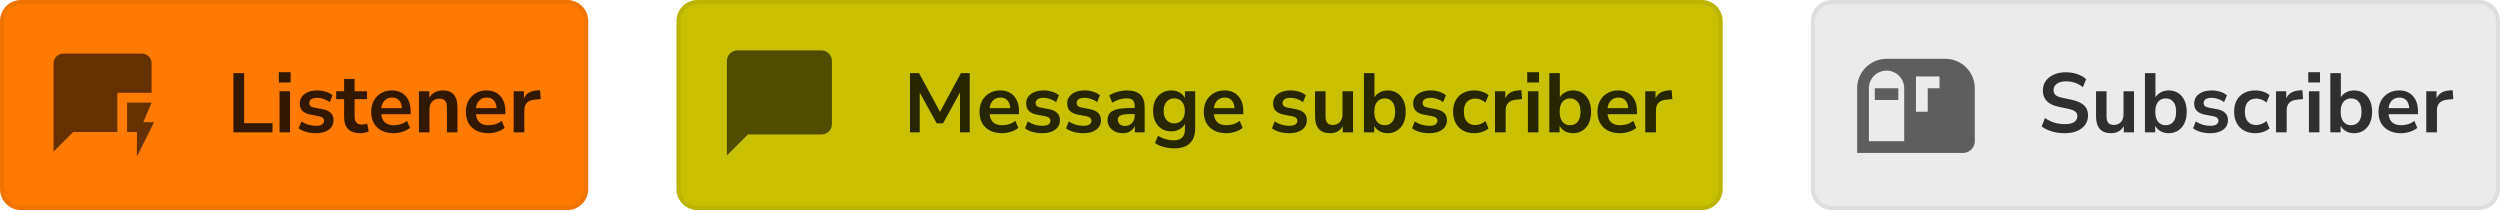
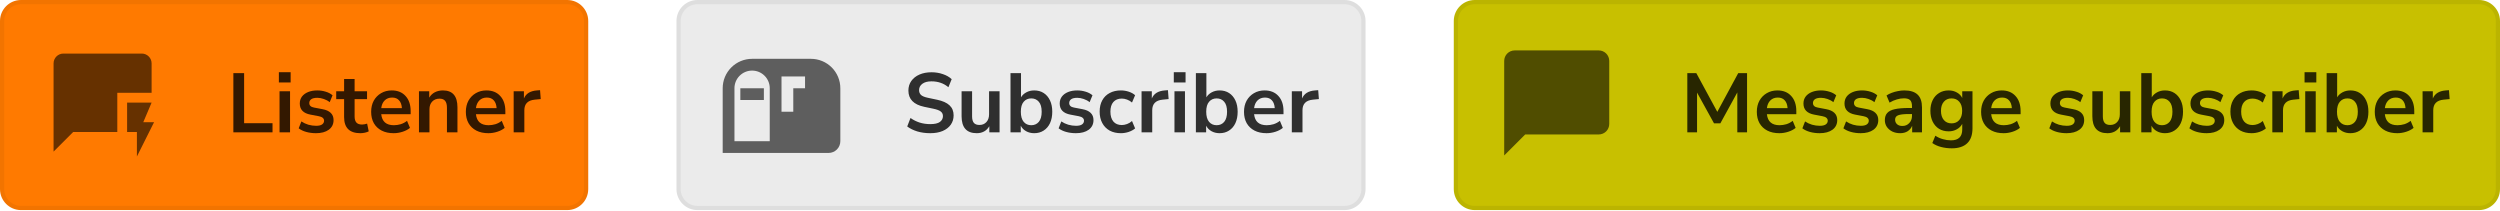
<svg xmlns="http://www.w3.org/2000/svg" width="595" height="50" viewBox="0 0 595 50" fill="none">
  <rect x="0.5" y="0.5" width="139" height="49" rx="4.5" fill="#FF7A00" />
+   <rect x="0.5" y="0.5" width="139" height="49" rx="4.5" stroke="#F27400" />
  <path d="M36.083 15.083C36.083 13.8 35.033 12.75 33.75 12.75H15.083C13.8 12.75 12.75 13.8 12.75 15.083V36.083L17.417 31.417H27.917V22.083H36.083V15.083ZM36.667 29.083H34.1L36.083 24.417H30.25V31.417H32.583V37.25L36.667 29.083Z" fill="black" fill-opacity="0.6" />
  <path d="M55.54 31.5V17.4H58.1V29.32H64.86V31.5H55.54ZM66.371 19.62V17.18H69.171V19.62H66.371ZM66.531 31.5V21.72H69.031V31.5H66.531ZM75.208 31.7C74.382 31.7 73.608 31.6 72.888 31.4C72.168 31.2 71.568 30.913 71.088 30.54L71.728 28.9C72.222 29.233 72.775 29.493 73.388 29.68C74.001 29.853 74.615 29.94 75.228 29.94C75.868 29.94 76.341 29.833 76.648 29.62C76.968 29.393 77.128 29.1 77.128 28.74C77.128 28.18 76.715 27.82 75.888 27.66L73.888 27.28C72.195 26.96 71.348 26.08 71.348 24.64C71.348 24 71.522 23.447 71.868 22.98C72.228 22.513 72.722 22.153 73.348 21.9C73.975 21.647 74.695 21.52 75.508 21.52C76.201 21.52 76.868 21.62 77.508 21.82C78.148 22.007 78.695 22.293 79.148 22.68L78.468 24.32C78.082 24 77.615 23.747 77.068 23.56C76.535 23.373 76.022 23.28 75.528 23.28C74.875 23.28 74.388 23.393 74.068 23.62C73.761 23.847 73.608 24.147 73.608 24.52C73.608 25.107 73.988 25.467 74.748 25.6L76.748 25.98C77.615 26.14 78.268 26.433 78.708 26.86C79.162 27.287 79.388 27.86 79.388 28.58C79.388 29.553 79.008 30.32 78.248 30.88C77.488 31.427 76.475 31.7 75.208 31.7ZM85.776 31.7C83.189 31.7 81.896 30.42 81.896 27.86V23.6H80.016V21.72H81.896V18.8H84.396V21.72H87.356V23.6H84.396V27.72C84.396 28.36 84.536 28.84 84.816 29.16C85.096 29.48 85.549 29.64 86.176 29.64C86.363 29.64 86.556 29.62 86.756 29.58C86.956 29.527 87.163 29.473 87.376 29.42L87.756 31.26C87.516 31.393 87.209 31.5 86.836 31.58C86.476 31.66 86.123 31.7 85.776 31.7ZM93.694 31.7C92.588 31.7 91.634 31.493 90.834 31.08C90.034 30.667 89.414 30.08 88.974 29.32C88.548 28.56 88.334 27.66 88.334 26.62C88.334 25.607 88.541 24.72 88.954 23.96C89.381 23.2 89.961 22.607 90.694 22.18C91.441 21.74 92.288 21.52 93.234 21.52C94.621 21.52 95.714 21.96 96.514 22.84C97.328 23.72 97.734 24.92 97.734 26.44V27.18H90.734C90.921 28.927 91.921 29.8 93.734 29.8C94.281 29.8 94.828 29.72 95.374 29.56C95.921 29.387 96.421 29.12 96.874 28.76L97.574 30.44C97.108 30.827 96.521 31.133 95.814 31.36C95.108 31.587 94.401 31.7 93.694 31.7ZM93.334 23.22C92.601 23.22 92.008 23.447 91.554 23.9C91.101 24.353 90.828 24.967 90.734 25.74H95.654C95.601 24.927 95.374 24.307 94.974 23.88C94.588 23.44 94.041 23.22 93.334 23.22ZM99.714 31.5V21.72H102.154V23.24C102.487 22.68 102.934 22.253 103.494 21.96C104.067 21.667 104.707 21.52 105.414 21.52C107.721 21.52 108.874 22.86 108.874 25.54V31.5H106.374V25.66C106.374 24.9 106.227 24.347 105.934 24C105.654 23.653 105.214 23.48 104.614 23.48C103.881 23.48 103.294 23.713 102.854 24.18C102.427 24.633 102.214 25.24 102.214 26V31.5H99.714ZM116.233 31.7C115.127 31.7 114.173 31.493 113.373 31.08C112.573 30.667 111.953 30.08 111.513 29.32C111.087 28.56 110.873 27.66 110.873 26.62C110.873 25.607 111.08 24.72 111.493 23.96C111.92 23.2 112.5 22.607 113.233 22.18C113.98 21.74 114.827 21.52 115.773 21.52C117.16 21.52 118.253 21.96 119.053 22.84C119.867 23.72 120.273 24.92 120.273 26.44V27.18H113.273C113.46 28.927 114.46 29.8 116.273 29.8C116.82 29.8 117.367 29.72 117.913 29.56C118.46 29.387 118.96 29.12 119.413 28.76L120.113 30.44C119.647 30.827 119.06 31.133 118.353 31.36C117.647 31.587 116.94 31.7 116.233 31.7ZM115.873 23.22C115.14 23.22 114.547 23.447 114.093 23.9C113.64 24.353 113.367 24.967 113.273 25.74H118.193C118.14 24.927 117.913 24.307 117.513 23.88C117.127 23.44 116.58 23.22 115.873 23.22ZM122.253 31.5V21.72H124.693V23.44C125.173 22.28 126.2 21.64 127.773 21.52L128.533 21.46L128.693 23.58L127.253 23.72C125.613 23.88 124.793 24.72 124.793 26.24V31.5H122.253Z" fill="black" fill-opacity="0.8" />
-   <rect x="0.5" y="0.5" width="139" height="49" rx="4.5" stroke="#F27400" />
-   <rect x="161.5" y="0.5" width="248" height="49" rx="4.5" fill="#C8C000" />
-   <path d="M195.5 12H175.5C174.837 12 174.201 12.263 173.732 12.732C173.263 13.201 173 13.837 173 14.5V37L178 32H195.5C196.163 32 196.799 31.737 197.268 31.268C197.737 30.799 198 30.163 198 29.5V14.5C198 13.113 196.875 12 195.5 12Z" fill="black" fill-opacity="0.6" />
-   <path d="M216.58 31.5V17.4H218.72L223.72 26.62L228.7 17.4H230.8V31.5H228.48V22L224.44 29.36H222.94L218.9 22.04V31.5H216.58ZM238.483 31.7C237.377 31.7 236.423 31.493 235.623 31.08C234.823 30.667 234.203 30.08 233.763 29.32C233.337 28.56 233.123 27.66 233.123 26.62C233.123 25.607 233.33 24.72 233.743 23.96C234.17 23.2 234.75 22.607 235.483 22.18C236.23 21.74 237.077 21.52 238.023 21.52C239.41 21.52 240.503 21.96 241.303 22.84C242.117 23.72 242.523 24.92 242.523 26.44V27.18H235.523C235.71 28.927 236.71 29.8 238.523 29.8C239.07 29.8 239.617 29.72 240.163 29.56C240.71 29.387 241.21 29.12 241.663 28.76L242.363 30.44C241.897 30.827 241.31 31.133 240.603 31.36C239.897 31.587 239.19 31.7 238.483 31.7ZM238.123 23.22C237.39 23.22 236.797 23.447 236.343 23.9C235.89 24.353 235.617 24.967 235.523 25.74H240.443C240.39 24.927 240.163 24.307 239.763 23.88C239.377 23.44 238.83 23.22 238.123 23.22ZM248.083 31.7C247.256 31.7 246.483 31.6 245.763 31.4C245.043 31.2 244.443 30.913 243.963 30.54L244.603 28.9C245.096 29.233 245.65 29.493 246.263 29.68C246.876 29.853 247.49 29.94 248.103 29.94C248.743 29.94 249.216 29.833 249.523 29.62C249.843 29.393 250.003 29.1 250.003 28.74C250.003 28.18 249.59 27.82 248.763 27.66L246.763 27.28C245.07 26.96 244.223 26.08 244.223 24.64C244.223 24 244.396 23.447 244.743 22.98C245.103 22.513 245.596 22.153 246.223 21.9C246.85 21.647 247.57 21.52 248.383 21.52C249.076 21.52 249.743 21.62 250.383 21.82C251.023 22.007 251.57 22.293 252.023 22.68L251.343 24.32C250.956 24 250.49 23.747 249.943 23.56C249.41 23.373 248.896 23.28 248.403 23.28C247.75 23.28 247.263 23.393 246.943 23.62C246.636 23.847 246.483 24.147 246.483 24.52C246.483 25.107 246.863 25.467 247.623 25.6L249.623 25.98C250.49 26.14 251.143 26.433 251.583 26.86C252.036 27.287 252.263 27.86 252.263 28.58C252.263 29.553 251.883 30.32 251.123 30.88C250.363 31.427 249.35 31.7 248.083 31.7ZM257.849 31.7C257.022 31.7 256.249 31.6 255.529 31.4C254.809 31.2 254.209 30.913 253.729 30.54L254.369 28.9C254.862 29.233 255.415 29.493 256.029 29.68C256.642 29.853 257.255 29.94 257.869 29.94C258.509 29.94 258.982 29.833 259.289 29.62C259.609 29.393 259.769 29.1 259.769 28.74C259.769 28.18 259.355 27.82 258.529 27.66L256.529 27.28C254.835 26.96 253.989 26.08 253.989 24.64C253.989 24 254.162 23.447 254.509 22.98C254.869 22.513 255.362 22.153 255.989 21.9C256.615 21.647 257.335 21.52 258.149 21.52C258.842 21.52 259.509 21.62 260.149 21.82C260.789 22.007 261.335 22.293 261.789 22.68L261.109 24.32C260.722 24 260.255 23.747 259.709 23.56C259.175 23.373 258.662 23.28 258.169 23.28C257.515 23.28 257.029 23.393 256.709 23.62C256.402 23.847 256.249 24.147 256.249 24.52C256.249 25.107 256.629 25.467 257.389 25.6L259.389 25.98C260.255 26.14 260.909 26.433 261.349 26.86C261.802 27.287 262.029 27.86 262.029 28.58C262.029 29.553 261.649 30.32 260.889 30.88C260.129 31.427 259.115 31.7 257.849 31.7ZM267.254 31.7C266.548 31.7 265.914 31.567 265.354 31.3C264.808 31.02 264.374 30.647 264.054 30.18C263.748 29.713 263.594 29.187 263.594 28.6C263.594 27.88 263.781 27.313 264.154 26.9C264.528 26.473 265.134 26.167 265.974 25.98C266.814 25.793 267.941 25.7 269.354 25.7H270.054V25.28C270.054 24.613 269.908 24.133 269.614 23.84C269.321 23.547 268.828 23.4 268.134 23.4C267.588 23.4 267.028 23.487 266.454 23.66C265.881 23.82 265.301 24.073 264.714 24.42L263.994 22.72C264.341 22.48 264.748 22.273 265.214 22.1C265.694 21.913 266.194 21.773 266.714 21.68C267.248 21.573 267.748 21.52 268.214 21.52C269.641 21.52 270.701 21.853 271.394 22.52C272.088 23.173 272.434 24.193 272.434 25.58V31.5H270.094V29.94C269.868 30.487 269.508 30.92 269.014 31.24C268.521 31.547 267.934 31.7 267.254 31.7ZM267.774 29.98C268.428 29.98 268.968 29.753 269.394 29.3C269.834 28.847 270.054 28.273 270.054 27.58V27.14H269.374C268.121 27.14 267.248 27.24 266.754 27.44C266.274 27.627 266.034 27.973 266.034 28.48C266.034 28.92 266.188 29.28 266.494 29.56C266.801 29.84 267.228 29.98 267.774 29.98ZM279.532 35.3C278.625 35.3 277.772 35.193 276.972 34.98C276.185 34.78 275.492 34.467 274.892 34.04L275.612 32.3C276.172 32.673 276.772 32.947 277.412 33.12C278.052 33.307 278.692 33.4 279.332 33.4C281.119 33.4 282.012 32.54 282.012 30.82V29.48C281.732 30.027 281.299 30.46 280.712 30.78C280.139 31.1 279.499 31.26 278.792 31.26C277.912 31.26 277.145 31.06 276.492 30.66C275.839 30.247 275.332 29.673 274.972 28.94C274.612 28.207 274.432 27.353 274.432 26.38C274.432 25.407 274.612 24.56 274.972 23.84C275.332 23.107 275.839 22.54 276.492 22.14C277.145 21.727 277.912 21.52 278.792 21.52C279.525 21.52 280.179 21.687 280.752 22.02C281.325 22.34 281.745 22.773 282.012 23.32V21.72H284.452V30.52C284.452 32.107 284.032 33.3 283.192 34.1C282.352 34.9 281.132 35.3 279.532 35.3ZM279.472 29.36C280.245 29.36 280.859 29.093 281.312 28.56C281.765 28.027 281.992 27.3 281.992 26.38C281.992 25.46 281.765 24.74 281.312 24.22C280.859 23.687 280.245 23.42 279.472 23.42C278.699 23.42 278.085 23.687 277.632 24.22C277.179 24.74 276.952 25.46 276.952 26.38C276.952 27.3 277.179 28.027 277.632 28.56C278.085 29.093 278.699 29.36 279.472 29.36ZM291.862 31.7C290.756 31.7 289.802 31.493 289.002 31.08C288.202 30.667 287.582 30.08 287.142 29.32C286.716 28.56 286.502 27.66 286.502 26.62C286.502 25.607 286.709 24.72 287.122 23.96C287.549 23.2 288.129 22.607 288.862 22.18C289.609 21.74 290.456 21.52 291.402 21.52C292.789 21.52 293.882 21.96 294.682 22.84C295.496 23.72 295.902 24.92 295.902 26.44V27.18H288.902C289.089 28.927 290.089 29.8 291.902 29.8C292.449 29.8 292.996 29.72 293.542 29.56C294.089 29.387 294.589 29.12 295.042 28.76L295.742 30.44C295.276 30.827 294.689 31.133 293.982 31.36C293.276 31.587 292.569 31.7 291.862 31.7ZM291.502 23.22C290.769 23.22 290.176 23.447 289.722 23.9C289.269 24.353 288.996 24.967 288.902 25.74H293.822C293.769 24.927 293.542 24.307 293.142 23.88C292.756 23.44 292.209 23.22 291.502 23.22ZM306.853 31.7C306.026 31.7 305.253 31.6 304.533 31.4C303.813 31.2 303.213 30.913 302.733 30.54L303.373 28.9C303.866 29.233 304.419 29.493 305.033 29.68C305.646 29.853 306.259 29.94 306.873 29.94C307.513 29.94 307.986 29.833 308.293 29.62C308.613 29.393 308.773 29.1 308.773 28.74C308.773 28.18 308.359 27.82 307.533 27.66L305.533 27.28C303.839 26.96 302.993 26.08 302.993 24.64C302.993 24 303.166 23.447 303.513 22.98C303.873 22.513 304.366 22.153 304.993 21.9C305.619 21.647 306.339 21.52 307.153 21.52C307.846 21.52 308.513 21.62 309.153 21.82C309.793 22.007 310.339 22.293 310.793 22.68L310.113 24.32C309.726 24 309.259 23.747 308.713 23.56C308.179 23.373 307.666 23.28 307.173 23.28C306.519 23.28 306.033 23.393 305.713 23.62C305.406 23.847 305.253 24.147 305.253 24.52C305.253 25.107 305.633 25.467 306.393 25.6L308.393 25.98C309.259 26.14 309.913 26.433 310.353 26.86C310.806 27.287 311.033 27.86 311.033 28.58C311.033 29.553 310.653 30.32 309.893 30.88C309.133 31.427 308.119 31.7 306.853 31.7ZM316.578 31.7C314.178 31.7 312.978 30.353 312.978 27.66V21.72H315.478V27.7C315.478 28.393 315.618 28.907 315.898 29.24C316.178 29.573 316.625 29.74 317.238 29.74C317.905 29.74 318.452 29.513 318.878 29.06C319.305 28.593 319.518 27.98 319.518 27.22V21.72H322.018V31.5H319.578V30.04C318.925 31.147 317.925 31.7 316.578 31.7ZM330.26 31.7C329.54 31.7 328.894 31.54 328.32 31.22C327.76 30.9 327.34 30.467 327.06 29.92V31.5H324.62V17.4H327.12V23.16C327.414 22.667 327.834 22.273 328.38 21.98C328.94 21.673 329.567 21.52 330.26 21.52C331.127 21.52 331.88 21.727 332.52 22.14C333.16 22.553 333.66 23.14 334.02 23.9C334.38 24.647 334.56 25.547 334.56 26.6C334.56 27.64 334.38 28.547 334.02 29.32C333.66 30.08 333.154 30.667 332.5 31.08C331.86 31.493 331.114 31.7 330.26 31.7ZM329.56 29.8C330.307 29.8 330.907 29.533 331.36 29C331.814 28.453 332.04 27.653 332.04 26.6C332.04 25.533 331.814 24.74 331.36 24.22C330.907 23.687 330.307 23.42 329.56 23.42C328.814 23.42 328.214 23.687 327.76 24.22C327.307 24.74 327.08 25.533 327.08 26.6C327.08 27.653 327.307 28.453 327.76 29C328.214 29.533 328.814 29.8 329.56 29.8ZM340.193 31.7C339.366 31.7 338.593 31.6 337.873 31.4C337.153 31.2 336.553 30.913 336.073 30.54L336.713 28.9C337.206 29.233 337.759 29.493 338.373 29.68C338.986 29.853 339.599 29.94 340.213 29.94C340.853 29.94 341.326 29.833 341.633 29.62C341.953 29.393 342.113 29.1 342.113 28.74C342.113 28.18 341.699 27.82 340.873 27.66L338.873 27.28C337.179 26.96 336.333 26.08 336.333 24.64C336.333 24 336.506 23.447 336.853 22.98C337.213 22.513 337.706 22.153 338.333 21.9C338.959 21.647 339.679 21.52 340.493 21.52C341.186 21.52 341.853 21.62 342.493 21.82C343.133 22.007 343.679 22.293 344.133 22.68L343.453 24.32C343.066 24 342.599 23.747 342.053 23.56C341.519 23.373 341.006 23.28 340.513 23.28C339.859 23.28 339.373 23.393 339.053 23.62C338.746 23.847 338.593 24.147 338.593 24.52C338.593 25.107 338.973 25.467 339.733 25.6L341.733 25.98C342.599 26.14 343.253 26.433 343.693 26.86C344.146 27.287 344.373 27.86 344.373 28.58C344.373 29.553 343.993 30.32 343.233 30.88C342.473 31.427 341.459 31.7 340.193 31.7ZM350.898 31.7C349.871 31.7 348.978 31.493 348.218 31.08C347.458 30.653 346.871 30.053 346.458 29.28C346.045 28.507 345.838 27.6 345.838 26.56C345.838 25.52 346.045 24.627 346.458 23.88C346.871 23.12 347.458 22.54 348.218 22.14C348.978 21.727 349.871 21.52 350.898 21.52C351.525 21.52 352.145 21.62 352.758 21.82C353.371 22.02 353.878 22.3 354.278 22.66L353.538 24.4C353.191 24.093 352.798 23.86 352.358 23.7C351.931 23.54 351.518 23.46 351.118 23.46C350.251 23.46 349.578 23.733 349.098 24.28C348.631 24.813 348.398 25.58 348.398 26.58C348.398 27.567 348.631 28.347 349.098 28.92C349.578 29.48 350.251 29.76 351.118 29.76C351.505 29.76 351.918 29.68 352.358 29.52C352.798 29.36 353.191 29.12 353.538 28.8L354.278 30.56C353.878 30.907 353.365 31.187 352.738 31.4C352.125 31.6 351.511 31.7 350.898 31.7ZM355.812 31.5V21.72H358.252V23.44C358.732 22.28 359.758 21.64 361.332 21.52L362.092 21.46L362.252 23.58L360.812 23.72C359.172 23.88 358.352 24.72 358.352 26.24V31.5H355.812ZM363.484 19.62V17.18H366.284V19.62H363.484ZM363.644 31.5V21.72H366.144V31.5H363.644ZM374.381 31.7C373.661 31.7 373.015 31.54 372.441 31.22C371.881 30.9 371.461 30.467 371.181 29.92V31.5H368.741V17.4H371.241V23.16C371.535 22.667 371.955 22.273 372.501 21.98C373.061 21.673 373.688 21.52 374.381 21.52C375.248 21.52 376.001 21.727 376.641 22.14C377.281 22.553 377.781 23.14 378.141 23.9C378.501 24.647 378.681 25.547 378.681 26.6C378.681 27.64 378.501 28.547 378.141 29.32C377.781 30.08 377.275 30.667 376.621 31.08C375.981 31.493 375.235 31.7 374.381 31.7ZM373.681 29.8C374.428 29.8 375.028 29.533 375.481 29C375.935 28.453 376.161 27.653 376.161 26.6C376.161 25.533 375.935 24.74 375.481 24.22C375.028 23.687 374.428 23.42 373.681 23.42C372.935 23.42 372.335 23.687 371.881 24.22C371.428 24.74 371.201 25.533 371.201 26.6C371.201 27.653 371.428 28.453 371.881 29C372.335 29.533 372.935 29.8 373.681 29.8ZM385.554 31.7C384.447 31.7 383.494 31.493 382.694 31.08C381.894 30.667 381.274 30.08 380.834 29.32C380.407 28.56 380.194 27.66 380.194 26.62C380.194 25.607 380.4 24.72 380.814 23.96C381.24 23.2 381.82 22.607 382.554 22.18C383.3 21.74 384.147 21.52 385.094 21.52C386.48 21.52 387.574 21.96 388.374 22.84C389.187 23.72 389.594 24.92 389.594 26.44V27.18H382.594C382.78 28.927 383.78 29.8 385.594 29.8C386.14 29.8 386.687 29.72 387.234 29.56C387.78 29.387 388.28 29.12 388.734 28.76L389.434 30.44C388.967 30.827 388.38 31.133 387.674 31.36C386.967 31.587 386.26 31.7 385.554 31.7ZM385.194 23.22C384.46 23.22 383.867 23.447 383.414 23.9C382.96 24.353 382.687 24.967 382.594 25.74H387.514C387.46 24.927 387.234 24.307 386.834 23.88C386.447 23.44 385.9 23.22 385.194 23.22ZM391.573 31.5V21.72H394.013V23.44C394.493 22.28 395.52 21.64 397.093 21.52L397.853 21.46L398.013 23.58L396.573 23.72C394.933 23.88 394.113 24.72 394.113 26.24V31.5H391.573Z" fill="black" fill-opacity="0.8" />
-   <rect x="161.5" y="0.5" width="248" height="49" rx="4.5" stroke="#BBB400" />
-   <rect x="431.5" y="0.5" width="163" height="49" rx="4.5" fill="#EBEBEB" />
-   <path d="M446.2 21H451.8V23.8H446.2V21ZM470 21V33.6C470 34.343 469.705 35.055 469.18 35.58C468.655 36.105 467.943 36.4 467.2 36.4H442V21C442 19.143 442.737 17.363 444.05 16.05C445.363 14.738 447.143 14 449 14H463C464.857 14 466.637 14.738 467.95 16.05C469.263 17.363 470 19.143 470 21ZM453.2 21C453.2 19.886 452.758 18.818 451.97 18.03C451.182 17.242 450.114 16.8 449 16.8C447.886 16.8 446.818 17.242 446.03 18.03C445.242 18.818 444.8 19.886 444.8 21V33.6H453.2V21ZM461.6 18.2H456V26.6H458.8V21H461.6V18.2Z" fill="black" fill-opacity="0.6" />
-   <path d="M491.4 31.7C490.293 31.7 489.267 31.56 488.32 31.28C487.373 30.987 486.573 30.593 485.92 30.1L486.7 28.08C487.353 28.547 488.067 28.907 488.84 29.16C489.627 29.413 490.48 29.54 491.4 29.54C492.453 29.54 493.22 29.367 493.7 29.02C494.18 28.66 494.42 28.2 494.42 27.64C494.42 27.173 494.247 26.807 493.9 26.54C493.567 26.273 492.987 26.053 492.16 25.88L489.96 25.42C487.453 24.887 486.2 23.6 486.2 21.56C486.2 20.68 486.433 19.913 486.9 19.26C487.367 18.607 488.013 18.1 488.84 17.74C489.667 17.38 490.62 17.2 491.7 17.2C492.66 17.2 493.56 17.347 494.4 17.64C495.24 17.92 495.94 18.32 496.5 18.84L495.72 20.76C494.613 19.827 493.267 19.36 491.68 19.36C490.76 19.36 490.04 19.553 489.52 19.94C489 20.327 488.74 20.833 488.74 21.46C488.74 21.94 488.9 22.327 489.22 22.62C489.54 22.9 490.087 23.12 490.86 23.28L493.04 23.74C494.36 24.02 495.34 24.46 495.98 25.06C496.633 25.66 496.96 26.46 496.96 27.46C496.96 28.3 496.733 29.04 496.28 29.68C495.827 30.32 495.18 30.82 494.34 31.18C493.513 31.527 492.533 31.7 491.4 31.7ZM502.457 31.7C500.057 31.7 498.857 30.353 498.857 27.66V21.72H501.357V27.7C501.357 28.393 501.497 28.907 501.777 29.24C502.057 29.573 502.504 29.74 503.117 29.74C503.784 29.74 504.331 29.513 504.757 29.06C505.184 28.593 505.397 27.98 505.397 27.22V21.72H507.897V31.5H505.457V30.04C504.804 31.147 503.804 31.7 502.457 31.7ZM516.139 31.7C515.419 31.7 514.773 31.54 514.199 31.22C513.639 30.9 513.219 30.467 512.939 29.92V31.5H510.499V17.4H512.999V23.16C513.293 22.667 513.713 22.273 514.259 21.98C514.819 21.673 515.446 21.52 516.139 21.52C517.006 21.52 517.759 21.727 518.399 22.14C519.039 22.553 519.539 23.14 519.899 23.9C520.259 24.647 520.439 25.547 520.439 26.6C520.439 27.64 520.259 28.547 519.899 29.32C519.539 30.08 519.033 30.667 518.379 31.08C517.739 31.493 516.993 31.7 516.139 31.7ZM515.439 29.8C516.186 29.8 516.786 29.533 517.239 29C517.693 28.453 517.919 27.653 517.919 26.6C517.919 25.533 517.693 24.74 517.239 24.22C516.786 23.687 516.186 23.42 515.439 23.42C514.693 23.42 514.093 23.687 513.639 24.22C513.186 24.74 512.959 25.533 512.959 26.6C512.959 27.653 513.186 28.453 513.639 29C514.093 29.533 514.693 29.8 515.439 29.8ZM526.071 31.7C525.245 31.7 524.471 31.6 523.751 31.4C523.031 31.2 522.431 30.913 521.951 30.54L522.591 28.9C523.085 29.233 523.638 29.493 524.251 29.68C524.865 29.853 525.478 29.94 526.091 29.94C526.731 29.94 527.205 29.833 527.511 29.62C527.831 29.393 527.991 29.1 527.991 28.74C527.991 28.18 527.578 27.82 526.751 27.66L524.751 27.28C523.058 26.96 522.211 26.08 522.211 24.64C522.211 24 522.385 23.447 522.731 22.98C523.091 22.513 523.585 22.153 524.211 21.9C524.838 21.647 525.558 21.52 526.371 21.52C527.065 21.52 527.731 21.62 528.371 21.82C529.011 22.007 529.558 22.293 530.011 22.68L529.331 24.32C528.945 24 528.478 23.747 527.931 23.56C527.398 23.373 526.885 23.28 526.391 23.28C525.738 23.28 525.251 23.393 524.931 23.62C524.625 23.847 524.471 24.147 524.471 24.52C524.471 25.107 524.851 25.467 525.611 25.6L527.611 25.98C528.478 26.14 529.131 26.433 529.571 26.86C530.025 27.287 530.251 27.86 530.251 28.58C530.251 29.553 529.871 30.32 529.111 30.88C528.351 31.427 527.338 31.7 526.071 31.7ZM536.777 31.7C535.75 31.7 534.857 31.493 534.097 31.08C533.337 30.653 532.75 30.053 532.337 29.28C531.924 28.507 531.717 27.6 531.717 26.56C531.717 25.52 531.924 24.627 532.337 23.88C532.75 23.12 533.337 22.54 534.097 22.14C534.857 21.727 535.75 21.52 536.777 21.52C537.404 21.52 538.024 21.62 538.637 21.82C539.25 22.02 539.757 22.3 540.157 22.66L539.417 24.4C539.07 24.093 538.677 23.86 538.237 23.7C537.81 23.54 537.397 23.46 536.997 23.46C536.13 23.46 535.457 23.733 534.977 24.28C534.51 24.813 534.277 25.58 534.277 26.58C534.277 27.567 534.51 28.347 534.977 28.92C535.457 29.48 536.13 29.76 536.997 29.76C537.384 29.76 537.797 29.68 538.237 29.52C538.677 29.36 539.07 29.12 539.417 28.8L540.157 30.56C539.757 30.907 539.244 31.187 538.617 31.4C538.004 31.6 537.39 31.7 536.777 31.7ZM541.691 31.5V21.72H544.131V23.44C544.611 22.28 545.637 21.64 547.211 21.52L547.971 21.46L548.131 23.58L546.691 23.72C545.051 23.88 544.231 24.72 544.231 26.24V31.5H541.691ZM549.363 19.62V17.18H552.163V19.62H549.363ZM549.523 31.5V21.72H552.023V31.5H549.523ZM560.26 31.7C559.54 31.7 558.894 31.54 558.32 31.22C557.76 30.9 557.34 30.467 557.06 29.92V31.5H554.62V17.4H557.12V23.16C557.414 22.667 557.834 22.273 558.38 21.98C558.94 21.673 559.567 21.52 560.26 21.52C561.127 21.52 561.88 21.727 562.52 22.14C563.16 22.553 563.66 23.14 564.02 23.9C564.38 24.647 564.56 25.547 564.56 26.6C564.56 27.64 564.38 28.547 564.02 29.32C563.66 30.08 563.154 30.667 562.5 31.08C561.86 31.493 561.114 31.7 560.26 31.7ZM559.56 29.8C560.307 29.8 560.907 29.533 561.36 29C561.814 28.453 562.04 27.653 562.04 26.6C562.04 25.533 561.814 24.74 561.36 24.22C560.907 23.687 560.307 23.42 559.56 23.42C558.814 23.42 558.214 23.687 557.76 24.22C557.307 24.74 557.08 25.533 557.08 26.6C557.08 27.653 557.307 28.453 557.76 29C558.214 29.533 558.814 29.8 559.56 29.8ZM571.433 31.7C570.326 31.7 569.373 31.493 568.573 31.08C567.773 30.667 567.153 30.08 566.713 29.32C566.286 28.56 566.073 27.66 566.073 26.62C566.073 25.607 566.279 24.72 566.693 23.96C567.119 23.2 567.699 22.607 568.433 22.18C569.179 21.74 570.026 21.52 570.973 21.52C572.359 21.52 573.453 21.96 574.253 22.84C575.066 23.72 575.473 24.92 575.473 26.44V27.18H568.473C568.659 28.927 569.659 29.8 571.473 29.8C572.019 29.8 572.566 29.72 573.113 29.56C573.659 29.387 574.159 29.12 574.613 28.76L575.312 30.44C574.846 30.827 574.259 31.133 573.553 31.36C572.846 31.587 572.139 31.7 571.433 31.7ZM571.073 23.22C570.339 23.22 569.746 23.447 569.293 23.9C568.839 24.353 568.566 24.967 568.473 25.74H573.393C573.339 24.927 573.113 24.307 572.713 23.88C572.326 23.44 571.779 23.22 571.073 23.22ZM577.452 31.5V21.72H579.892V23.44C580.372 22.28 581.399 21.64 582.972 21.52L583.732 21.46L583.892 23.58L582.452 23.72C580.812 23.88 579.992 24.72 579.992 26.24V31.5H577.452Z" fill="black" fill-opacity="0.8" />
-   <rect x="431.5" y="0.5" width="163" height="49" rx="4.5" stroke="#DEDEDE" />
+   <rect x="161.5" y="0.5" width="163" height="49" rx="4.5" fill="#EBEBEB" />
+   <rect x="161.5" y="0.5" width="163" height="49" rx="4.5" stroke="#DEDEDE" />
+   <path d="M176.2 21H181.8V23.8H176.2V21ZM200 21V33.6C200 34.343 199.705 35.055 199.18 35.58C198.655 36.105 197.943 36.4 197.2 36.4H172V21C172 19.143 172.737 17.363 174.05 16.05C175.363 14.738 177.143 14 179 14H193C194.857 14 196.637 14.738 197.95 16.05C199.263 17.363 200 19.143 200 21ZM183.2 21C183.2 19.886 182.758 18.818 181.97 18.03C181.182 17.242 180.114 16.8 179 16.8C177.886 16.8 176.818 17.242 176.03 18.03C175.242 18.818 174.8 19.886 174.8 21V33.6H183.2V21ZM191.6 18.2H186V26.6H188.8V21H191.6V18.2Z" fill="black" fill-opacity="0.6" />
+   <path d="M221.4 31.7C220.293 31.7 219.267 31.56 218.32 31.28C217.373 30.987 216.573 30.593 215.92 30.1L216.7 28.08C217.353 28.547 218.067 28.907 218.84 29.16C219.627 29.413 220.48 29.54 221.4 29.54C222.453 29.54 223.22 29.367 223.7 29.02C224.18 28.66 224.42 28.2 224.42 27.64C224.42 27.173 224.247 26.807 223.9 26.54C223.567 26.273 222.987 26.053 222.16 25.88L219.96 25.42C217.453 24.887 216.2 23.6 216.2 21.56C216.2 20.68 216.433 19.913 216.9 19.26C217.367 18.607 218.013 18.1 218.84 17.74C219.667 17.38 220.62 17.2 221.7 17.2C222.66 17.2 223.56 17.347 224.4 17.64C225.24 17.92 225.94 18.32 226.5 18.84L225.72 20.76C224.613 19.827 223.267 19.36 221.68 19.36C220.76 19.36 220.04 19.553 219.52 19.94C219 20.327 218.74 20.833 218.74 21.46C218.74 21.94 218.9 22.327 219.22 22.62C219.54 22.9 220.087 23.12 220.86 23.28L223.04 23.74C224.36 24.02 225.34 24.46 225.98 25.06C226.633 25.66 226.96 26.46 226.96 27.46C226.96 28.3 226.733 29.04 226.28 29.68C225.827 30.32 225.18 30.82 224.34 31.18C223.513 31.527 222.533 31.7 221.4 31.7ZM232.457 31.7C230.057 31.7 228.857 30.353 228.857 27.66V21.72H231.357V27.7C231.357 28.393 231.497 28.907 231.777 29.24C232.057 29.573 232.504 29.74 233.117 29.74C233.784 29.74 234.331 29.513 234.757 29.06C235.184 28.593 235.397 27.98 235.397 27.22V21.72H237.897V31.5H235.457V30.04C234.804 31.147 233.804 31.7 232.457 31.7ZM246.139 31.7C245.419 31.7 244.773 31.54 244.199 31.22C243.639 30.9 243.219 30.467 242.939 29.92V31.5H240.499V17.4H242.999V23.16C243.293 22.667 243.713 22.273 244.259 21.98C244.819 21.673 245.446 21.52 246.139 21.52C247.006 21.52 247.759 21.727 248.399 22.14C249.039 22.553 249.539 23.14 249.899 23.9C250.259 24.647 250.439 25.547 250.439 26.6C250.439 27.64 250.259 28.547 249.899 29.32C249.539 30.08 249.033 30.667 248.379 31.08C247.739 31.493 246.993 31.7 246.139 31.7ZM245.439 29.8C246.186 29.8 246.786 29.533 247.239 29C247.693 28.453 247.919 27.653 247.919 26.6C247.919 25.533 247.693 24.74 247.239 24.22C246.786 23.687 246.186 23.42 245.439 23.42C244.693 23.42 244.093 23.687 243.639 24.22C243.186 24.74 242.959 25.533 242.959 26.6C242.959 27.653 243.186 28.453 243.639 29C244.093 29.533 244.693 29.8 245.439 29.8ZM256.071 31.7C255.245 31.7 254.471 31.6 253.751 31.4C253.031 31.2 252.431 30.913 251.951 30.54L252.591 28.9C253.085 29.233 253.638 29.493 254.251 29.68C254.865 29.853 255.478 29.94 256.091 29.94C256.731 29.94 257.205 29.833 257.511 29.62C257.831 29.393 257.991 29.1 257.991 28.74C257.991 28.18 257.578 27.82 256.751 27.66L254.751 27.28C253.058 26.96 252.211 26.08 252.211 24.64C252.211 24 252.385 23.447 252.731 22.98C253.091 22.513 253.585 22.153 254.211 21.9C254.838 21.647 255.558 21.52 256.371 21.52C257.065 21.52 257.731 21.62 258.371 21.82C259.011 22.007 259.558 22.293 260.011 22.68L259.331 24.32C258.945 24 258.478 23.747 257.931 23.56C257.398 23.373 256.885 23.28 256.391 23.28C255.738 23.28 255.251 23.393 254.931 23.62C254.625 23.847 254.471 24.147 254.471 24.52C254.471 25.107 254.851 25.467 255.611 25.6L257.611 25.98C258.478 26.14 259.131 26.433 259.571 26.86C260.025 27.287 260.251 27.86 260.251 28.58C260.251 29.553 259.871 30.32 259.111 30.88C258.351 31.427 257.338 31.7 256.071 31.7ZM266.777 31.7C265.75 31.7 264.857 31.493 264.097 31.08C263.337 30.653 262.75 30.053 262.337 29.28C261.924 28.507 261.717 27.6 261.717 26.56C261.717 25.52 261.924 24.627 262.337 23.88C262.75 23.12 263.337 22.54 264.097 22.14C264.857 21.727 265.75 21.52 266.777 21.52C267.404 21.52 268.024 21.62 268.637 21.82C269.25 22.02 269.757 22.3 270.157 22.66L269.417 24.4C269.07 24.093 268.677 23.86 268.237 23.7C267.81 23.54 267.397 23.46 266.997 23.46C266.13 23.46 265.457 23.733 264.977 24.28C264.51 24.813 264.277 25.58 264.277 26.58C264.277 27.567 264.51 28.347 264.977 28.92C265.457 29.48 266.13 29.76 266.997 29.76C267.384 29.76 267.797 29.68 268.237 29.52C268.677 29.36 269.07 29.12 269.417 28.8L270.157 30.56C269.757 30.907 269.244 31.187 268.617 31.4C268.004 31.6 267.39 31.7 266.777 31.7ZM271.691 31.5V21.72H274.131V23.44C274.611 22.28 275.637 21.64 277.211 21.52L277.971 21.46L278.131 23.58L276.691 23.72C275.051 23.88 274.231 24.72 274.231 26.24V31.5H271.691ZM279.363 19.62V17.18H282.163V19.62H279.363ZM279.523 31.5V21.72H282.023V31.5H279.523ZM290.26 31.7C289.54 31.7 288.894 31.54 288.32 31.22C287.76 30.9 287.34 30.467 287.06 29.92V31.5H284.62V17.4H287.12V23.16C287.414 22.667 287.834 22.273 288.38 21.98C288.94 21.673 289.567 21.52 290.26 21.52C291.127 21.52 291.88 21.727 292.52 22.14C293.16 22.553 293.66 23.14 294.02 23.9C294.38 24.647 294.56 25.547 294.56 26.6C294.56 27.64 294.38 28.547 294.02 29.32C293.66 30.08 293.154 30.667 292.5 31.08C291.86 31.493 291.114 31.7 290.26 31.7ZM289.56 29.8C290.307 29.8 290.907 29.533 291.36 29C291.814 28.453 292.04 27.653 292.04 26.6C292.04 25.533 291.814 24.74 291.36 24.22C290.907 23.687 290.307 23.42 289.56 23.42C288.814 23.42 288.214 23.687 287.76 24.22C287.307 24.74 287.08 25.533 287.08 26.6C287.08 27.653 287.307 28.453 287.76 29C288.214 29.533 288.814 29.8 289.56 29.8ZM301.433 31.7C300.326 31.7 299.373 31.493 298.573 31.08C297.773 30.667 297.153 30.08 296.713 29.32C296.286 28.56 296.073 27.66 296.073 26.62C296.073 25.607 296.279 24.72 296.693 23.96C297.119 23.2 297.699 22.607 298.433 22.18C299.179 21.74 300.026 21.52 300.973 21.52C302.359 21.52 303.453 21.96 304.253 22.84C305.066 23.72 305.473 24.92 305.473 26.44V27.18H298.473C298.659 28.927 299.659 29.8 301.473 29.8C302.019 29.8 302.566 29.72 303.113 29.56C303.659 29.387 304.159 29.12 304.613 28.76L305.312 30.44C304.846 30.827 304.259 31.133 303.553 31.36C302.846 31.587 302.139 31.7 301.433 31.7ZM301.073 23.22C300.339 23.22 299.746 23.447 299.293 23.9C298.839 24.353 298.566 24.967 298.473 25.74H303.393C303.339 24.927 303.113 24.307 302.713 23.88C302.326 23.44 301.779 23.22 301.073 23.22ZM307.452 31.5V21.72H309.892V23.44C310.372 22.28 311.399 21.64 312.972 21.52L313.732 21.46L313.892 23.58L312.452 23.72C310.812 23.88 309.992 24.72 309.992 26.24V31.5H307.452Z" fill="black" fill-opacity="0.8" />
+   <rect x="346.5" y="0.5" width="248" height="49" rx="4.5" fill="#C8C000" />
+   <rect x="346.5" y="0.5" width="248" height="49" rx="4.5" stroke="#BBB400" />
+   <path d="M380.5 12H360.5C359.837 12 359.201 12.263 358.732 12.732C358.263 13.201 358 13.837 358 14.5V37L363 32H380.5C381.163 32 381.799 31.737 382.268 31.268C382.737 30.799 383 30.163 383 29.5V14.5C383 13.113 381.875 12 380.5 12Z" fill="black" fill-opacity="0.6" />
+   <path d="M401.58 31.5V17.4H403.72L408.72 26.62L413.7 17.4H415.8V31.5H413.48V22L409.44 29.36H407.94L403.9 22.04V31.5H401.58ZM423.483 31.7C422.377 31.7 421.423 31.493 420.623 31.08C419.823 30.667 419.203 30.08 418.763 29.32C418.337 28.56 418.123 27.66 418.123 26.62C418.123 25.607 418.33 24.72 418.743 23.96C419.17 23.2 419.75 22.607 420.483 22.18C421.23 21.74 422.077 21.52 423.023 21.52C424.41 21.52 425.503 21.96 426.303 22.84C427.117 23.72 427.523 24.92 427.523 26.44V27.18H420.523C420.71 28.927 421.71 29.8 423.523 29.8C424.07 29.8 424.617 29.72 425.163 29.56C425.71 29.387 426.21 29.12 426.663 28.76L427.363 30.44C426.897 30.827 426.31 31.133 425.603 31.36C424.897 31.587 424.19 31.7 423.483 31.7ZM423.123 23.22C422.39 23.22 421.797 23.447 421.343 23.9C420.89 24.353 420.617 24.967 420.523 25.74H425.443C425.39 24.927 425.163 24.307 424.763 23.88C424.377 23.44 423.83 23.22 423.123 23.22ZM433.083 31.7C432.256 31.7 431.483 31.6 430.763 31.4C430.043 31.2 429.443 30.913 428.963 30.54L429.603 28.9C430.096 29.233 430.65 29.493 431.263 29.68C431.876 29.853 432.49 29.94 433.103 29.94C433.743 29.94 434.216 29.833 434.523 29.62C434.843 29.393 435.003 29.1 435.003 28.74C435.003 28.18 434.59 27.82 433.763 27.66L431.763 27.28C430.07 26.96 429.223 26.08 429.223 24.64C429.223 24 429.396 23.447 429.743 22.98C430.103 22.513 430.596 22.153 431.223 21.9C431.85 21.647 432.57 21.52 433.383 21.52C434.076 21.52 434.743 21.62 435.383 21.82C436.023 22.007 436.57 22.293 437.023 22.68L436.343 24.32C435.956 24 435.49 23.747 434.943 23.56C434.41 23.373 433.896 23.28 433.403 23.28C432.75 23.28 432.263 23.393 431.943 23.62C431.636 23.847 431.483 24.147 431.483 24.52C431.483 25.107 431.863 25.467 432.623 25.6L434.623 25.98C435.49 26.14 436.143 26.433 436.583 26.86C437.036 27.287 437.263 27.86 437.263 28.58C437.263 29.553 436.883 30.32 436.123 30.88C435.363 31.427 434.35 31.7 433.083 31.7ZM442.849 31.7C442.022 31.7 441.249 31.6 440.529 31.4C439.809 31.2 439.209 30.913 438.729 30.54L439.369 28.9C439.862 29.233 440.415 29.493 441.029 29.68C441.642 29.853 442.255 29.94 442.869 29.94C443.509 29.94 443.982 29.833 444.289 29.62C444.609 29.393 444.769 29.1 444.769 28.74C444.769 28.18 444.355 27.82 443.529 27.66L441.529 27.28C439.835 26.96 438.989 26.08 438.989 24.64C438.989 24 439.162 23.447 439.509 22.98C439.869 22.513 440.362 22.153 440.989 21.9C441.615 21.647 442.335 21.52 443.149 21.52C443.842 21.52 444.509 21.62 445.149 21.82C445.789 22.007 446.335 22.293 446.789 22.68L446.109 24.32C445.722 24 445.255 23.747 444.709 23.56C444.175 23.373 443.662 23.28 443.169 23.28C442.515 23.28 442.029 23.393 441.709 23.62C441.402 23.847 441.249 24.147 441.249 24.52C441.249 25.107 441.629 25.467 442.389 25.6L444.389 25.98C445.255 26.14 445.909 26.433 446.349 26.86C446.802 27.287 447.029 27.86 447.029 28.58C447.029 29.553 446.649 30.32 445.889 30.88C445.129 31.427 444.115 31.7 442.849 31.7ZM452.254 31.7C451.548 31.7 450.914 31.567 450.354 31.3C449.808 31.02 449.374 30.647 449.054 30.18C448.748 29.713 448.594 29.187 448.594 28.6C448.594 27.88 448.781 27.313 449.154 26.9C449.528 26.473 450.134 26.167 450.974 25.98C451.814 25.793 452.941 25.7 454.354 25.7H455.054V25.28C455.054 24.613 454.908 24.133 454.614 23.84C454.321 23.547 453.828 23.4 453.134 23.4C452.588 23.4 452.028 23.487 451.454 23.66C450.881 23.82 450.301 24.073 449.714 24.42L448.994 22.72C449.341 22.48 449.748 22.273 450.214 22.1C450.694 21.913 451.194 21.773 451.714 21.68C452.248 21.573 452.748 21.52 453.214 21.52C454.641 21.52 455.701 21.853 456.394 22.52C457.088 23.173 457.434 24.193 457.434 25.58V31.5H455.094V29.94C454.868 30.487 454.508 30.92 454.014 31.24C453.521 31.547 452.934 31.7 452.254 31.7ZM452.774 29.98C453.428 29.98 453.968 29.753 454.394 29.3C454.834 28.847 455.054 28.273 455.054 27.58V27.14H454.374C453.121 27.14 452.248 27.24 451.754 27.44C451.274 27.627 451.034 27.973 451.034 28.48C451.034 28.92 451.188 29.28 451.494 29.56C451.801 29.84 452.228 29.98 452.774 29.98ZM464.532 35.3C463.625 35.3 462.772 35.193 461.972 34.98C461.185 34.78 460.492 34.467 459.892 34.04L460.612 32.3C461.172 32.673 461.772 32.947 462.412 33.12C463.052 33.307 463.692 33.4 464.332 33.4C466.119 33.4 467.012 32.54 467.012 30.82V29.48C466.732 30.027 466.299 30.46 465.712 30.78C465.139 31.1 464.499 31.26 463.792 31.26C462.912 31.26 462.145 31.06 461.492 30.66C460.839 30.247 460.332 29.673 459.972 28.94C459.612 28.207 459.432 27.353 459.432 26.38C459.432 25.407 459.612 24.56 459.972 23.84C460.332 23.107 460.839 22.54 461.492 22.14C462.145 21.727 462.912 21.52 463.792 21.52C464.525 21.52 465.179 21.687 465.752 22.02C466.325 22.34 466.745 22.773 467.012 23.32V21.72H469.452V30.52C469.452 32.107 469.032 33.3 468.192 34.1C467.352 34.9 466.132 35.3 464.532 35.3ZM464.472 29.36C465.245 29.36 465.859 29.093 466.312 28.56C466.765 28.027 466.992 27.3 466.992 26.38C466.992 25.46 466.765 24.74 466.312 24.22C465.859 23.687 465.245 23.42 464.472 23.42C463.699 23.42 463.085 23.687 462.632 24.22C462.179 24.74 461.952 25.46 461.952 26.38C461.952 27.3 462.179 28.027 462.632 28.56C463.085 29.093 463.699 29.36 464.472 29.36ZM476.862 31.7C475.756 31.7 474.802 31.493 474.002 31.08C473.202 30.667 472.582 30.08 472.142 29.32C471.716 28.56 471.502 27.66 471.502 26.62C471.502 25.607 471.709 24.72 472.122 23.96C472.549 23.2 473.129 22.607 473.862 22.18C474.609 21.74 475.456 21.52 476.402 21.52C477.789 21.52 478.882 21.96 479.682 22.84C480.496 23.72 480.902 24.92 480.902 26.44V27.18H473.902C474.089 28.927 475.089 29.8 476.902 29.8C477.449 29.8 477.996 29.72 478.542 29.56C479.089 29.387 479.589 29.12 480.042 28.76L480.742 30.44C480.276 30.827 479.689 31.133 478.982 31.36C478.276 31.587 477.569 31.7 476.862 31.7ZM476.502 23.22C475.769 23.22 475.176 23.447 474.722 23.9C474.269 24.353 473.996 24.967 473.902 25.74H478.822C478.769 24.927 478.542 24.307 478.142 23.88C477.756 23.44 477.209 23.22 476.502 23.22ZM491.853 31.7C491.026 31.7 490.253 31.6 489.533 31.4C488.813 31.2 488.213 30.913 487.733 30.54L488.373 28.9C488.866 29.233 489.419 29.493 490.033 29.68C490.646 29.853 491.259 29.94 491.873 29.94C492.513 29.94 492.986 29.833 493.293 29.62C493.613 29.393 493.773 29.1 493.773 28.74C493.773 28.18 493.359 27.82 492.533 27.66L490.533 27.28C488.839 26.96 487.993 26.08 487.993 24.64C487.993 24 488.166 23.447 488.513 22.98C488.873 22.513 489.366 22.153 489.993 21.9C490.619 21.647 491.339 21.52 492.153 21.52C492.846 21.52 493.513 21.62 494.153 21.82C494.793 22.007 495.339 22.293 495.793 22.68L495.113 24.32C494.726 24 494.259 23.747 493.713 23.56C493.179 23.373 492.666 23.28 492.173 23.28C491.519 23.28 491.033 23.393 490.713 23.62C490.406 23.847 490.253 24.147 490.253 24.52C490.253 25.107 490.633 25.467 491.393 25.6L493.393 25.98C494.259 26.14 494.913 26.433 495.353 26.86C495.806 27.287 496.033 27.86 496.033 28.58C496.033 29.553 495.653 30.32 494.893 30.88C494.133 31.427 493.119 31.7 491.853 31.7ZM501.578 31.7C499.178 31.7 497.978 30.353 497.978 27.66V21.72H500.478V27.7C500.478 28.393 500.618 28.907 500.898 29.24C501.178 29.573 501.625 29.74 502.238 29.74C502.905 29.74 503.452 29.513 503.878 29.06C504.305 28.593 504.518 27.98 504.518 27.22V21.72H507.018V31.5H504.578V30.04C503.925 31.147 502.925 31.7 501.578 31.7ZM515.26 31.7C514.54 31.7 513.894 31.54 513.32 31.22C512.76 30.9 512.34 30.467 512.06 29.92V31.5H509.62V17.4H512.12V23.16C512.414 22.667 512.834 22.273 513.38 21.98C513.94 21.673 514.567 21.52 515.26 21.52C516.127 21.52 516.88 21.727 517.52 22.14C518.16 22.553 518.66 23.14 519.02 23.9C519.38 24.647 519.56 25.547 519.56 26.6C519.56 27.64 519.38 28.547 519.02 29.32C518.66 30.08 518.154 30.667 517.5 31.08C516.86 31.493 516.114 31.7 515.26 31.7ZM514.56 29.8C515.307 29.8 515.907 29.533 516.36 29C516.814 28.453 517.04 27.653 517.04 26.6C517.04 25.533 516.814 24.74 516.36 24.22C515.907 23.687 515.307 23.42 514.56 23.42C513.814 23.42 513.214 23.687 512.76 24.22C512.307 24.74 512.08 25.533 512.08 26.6C512.08 27.653 512.307 28.453 512.76 29C513.214 29.533 513.814 29.8 514.56 29.8ZM525.193 31.7C524.366 31.7 523.593 31.6 522.873 31.4C522.153 31.2 521.553 30.913 521.073 30.54L521.713 28.9C522.206 29.233 522.759 29.493 523.373 29.68C523.986 29.853 524.599 29.94 525.213 29.94C525.853 29.94 526.326 29.833 526.633 29.62C526.953 29.393 527.113 29.1 527.113 28.74C527.113 28.18 526.699 27.82 525.873 27.66L523.873 27.28C522.179 26.96 521.333 26.08 521.333 24.64C521.333 24 521.506 23.447 521.853 22.98C522.213 22.513 522.706 22.153 523.333 21.9C523.959 21.647 524.679 21.52 525.493 21.52C526.186 21.52 526.853 21.62 527.493 21.82C528.133 22.007 528.679 22.293 529.133 22.68L528.453 24.32C528.066 24 527.599 23.747 527.053 23.56C526.519 23.373 526.006 23.28 525.513 23.28C524.859 23.28 524.373 23.393 524.053 23.62C523.746 23.847 523.593 24.147 523.593 24.52C523.593 25.107 523.973 25.467 524.733 25.6L526.733 25.98C527.599 26.14 528.253 26.433 528.693 26.86C529.146 27.287 529.373 27.86 529.373 28.58C529.373 29.553 528.993 30.32 528.233 30.88C527.473 31.427 526.459 31.7 525.193 31.7ZM535.898 31.7C534.871 31.7 533.978 31.493 533.218 31.08C532.458 30.653 531.871 30.053 531.458 29.28C531.045 28.507 530.838 27.6 530.838 26.56C530.838 25.52 531.045 24.627 531.458 23.88C531.871 23.12 532.458 22.54 533.218 22.14C533.978 21.727 534.871 21.52 535.898 21.52C536.525 21.52 537.145 21.62 537.758 21.82C538.371 22.02 538.878 22.3 539.278 22.66L538.538 24.4C538.191 24.093 537.798 23.86 537.358 23.7C536.931 23.54 536.518 23.46 536.118 23.46C535.251 23.46 534.578 23.733 534.098 24.28C533.631 24.813 533.398 25.58 533.398 26.58C533.398 27.567 533.631 28.347 534.098 28.92C534.578 29.48 535.251 29.76 536.118 29.76C536.505 29.76 536.918 29.68 537.358 29.52C537.798 29.36 538.191 29.12 538.538 28.8L539.278 30.56C538.878 30.907 538.365 31.187 537.738 31.4C537.125 31.6 536.511 31.7 535.898 31.7ZM540.812 31.5V21.72H543.252V23.44C543.732 22.28 544.758 21.64 546.332 21.52L547.092 21.46L547.252 23.58L545.812 23.72C544.172 23.88 543.352 24.72 543.352 26.24V31.5H540.812ZM548.484 19.62V17.18H551.284V19.62H548.484ZM548.644 31.5V21.72H551.144V31.5H548.644ZM559.381 31.7C558.661 31.7 558.015 31.54 557.441 31.22C556.881 30.9 556.461 30.467 556.181 29.92V31.5H553.741V17.4H556.241V23.16C556.535 22.667 556.955 22.273 557.501 21.98C558.061 21.673 558.688 21.52 559.381 21.52C560.248 21.52 561.001 21.727 561.641 22.14C562.281 22.553 562.781 23.14 563.141 23.9C563.501 24.647 563.681 25.547 563.681 26.6C563.681 27.64 563.501 28.547 563.141 29.32C562.781 30.08 562.275 30.667 561.621 31.08C560.981 31.493 560.235 31.7 559.381 31.7ZM558.681 29.8C559.428 29.8 560.028 29.533 560.481 29C560.935 28.453 561.161 27.653 561.161 26.6C561.161 25.533 560.935 24.74 560.481 24.22C560.028 23.687 559.428 23.42 558.681 23.42C557.935 23.42 557.335 23.687 556.881 24.22C556.428 24.74 556.201 25.533 556.201 26.6C556.201 27.653 556.428 28.453 556.881 29C557.335 29.533 557.935 29.8 558.681 29.8ZM570.554 31.7C569.447 31.7 568.494 31.493 567.694 31.08C566.894 30.667 566.274 30.08 565.834 29.32C565.407 28.56 565.194 27.66 565.194 26.62C565.194 25.607 565.4 24.72 565.814 23.96C566.24 23.2 566.82 22.607 567.554 22.18C568.3 21.74 569.147 21.52 570.094 21.52C571.48 21.52 572.574 21.96 573.374 22.84C574.187 23.72 574.594 24.92 574.594 26.44V27.18H567.594C567.78 28.927 568.78 29.8 570.594 29.8C571.14 29.8 571.687 29.72 572.234 29.56C572.78 29.387 573.28 29.12 573.734 28.76L574.434 30.44C573.967 30.827 573.38 31.133 572.674 31.36C571.967 31.587 571.26 31.7 570.554 31.7ZM570.194 23.22C569.46 23.22 568.867 23.447 568.414 23.9C567.96 24.353 567.687 24.967 567.594 25.74H572.514C572.46 24.927 572.234 24.307 571.834 23.88C571.447 23.44 570.9 23.22 570.194 23.22ZM576.573 31.5V21.72H579.013V23.44C579.493 22.28 580.52 21.64 582.093 21.52L582.853 21.46L583.013 23.58L581.573 23.72C579.933 23.88 579.113 24.72 579.113 26.24V31.5H576.573Z" fill="black" fill-opacity="0.8" />
</svg>
